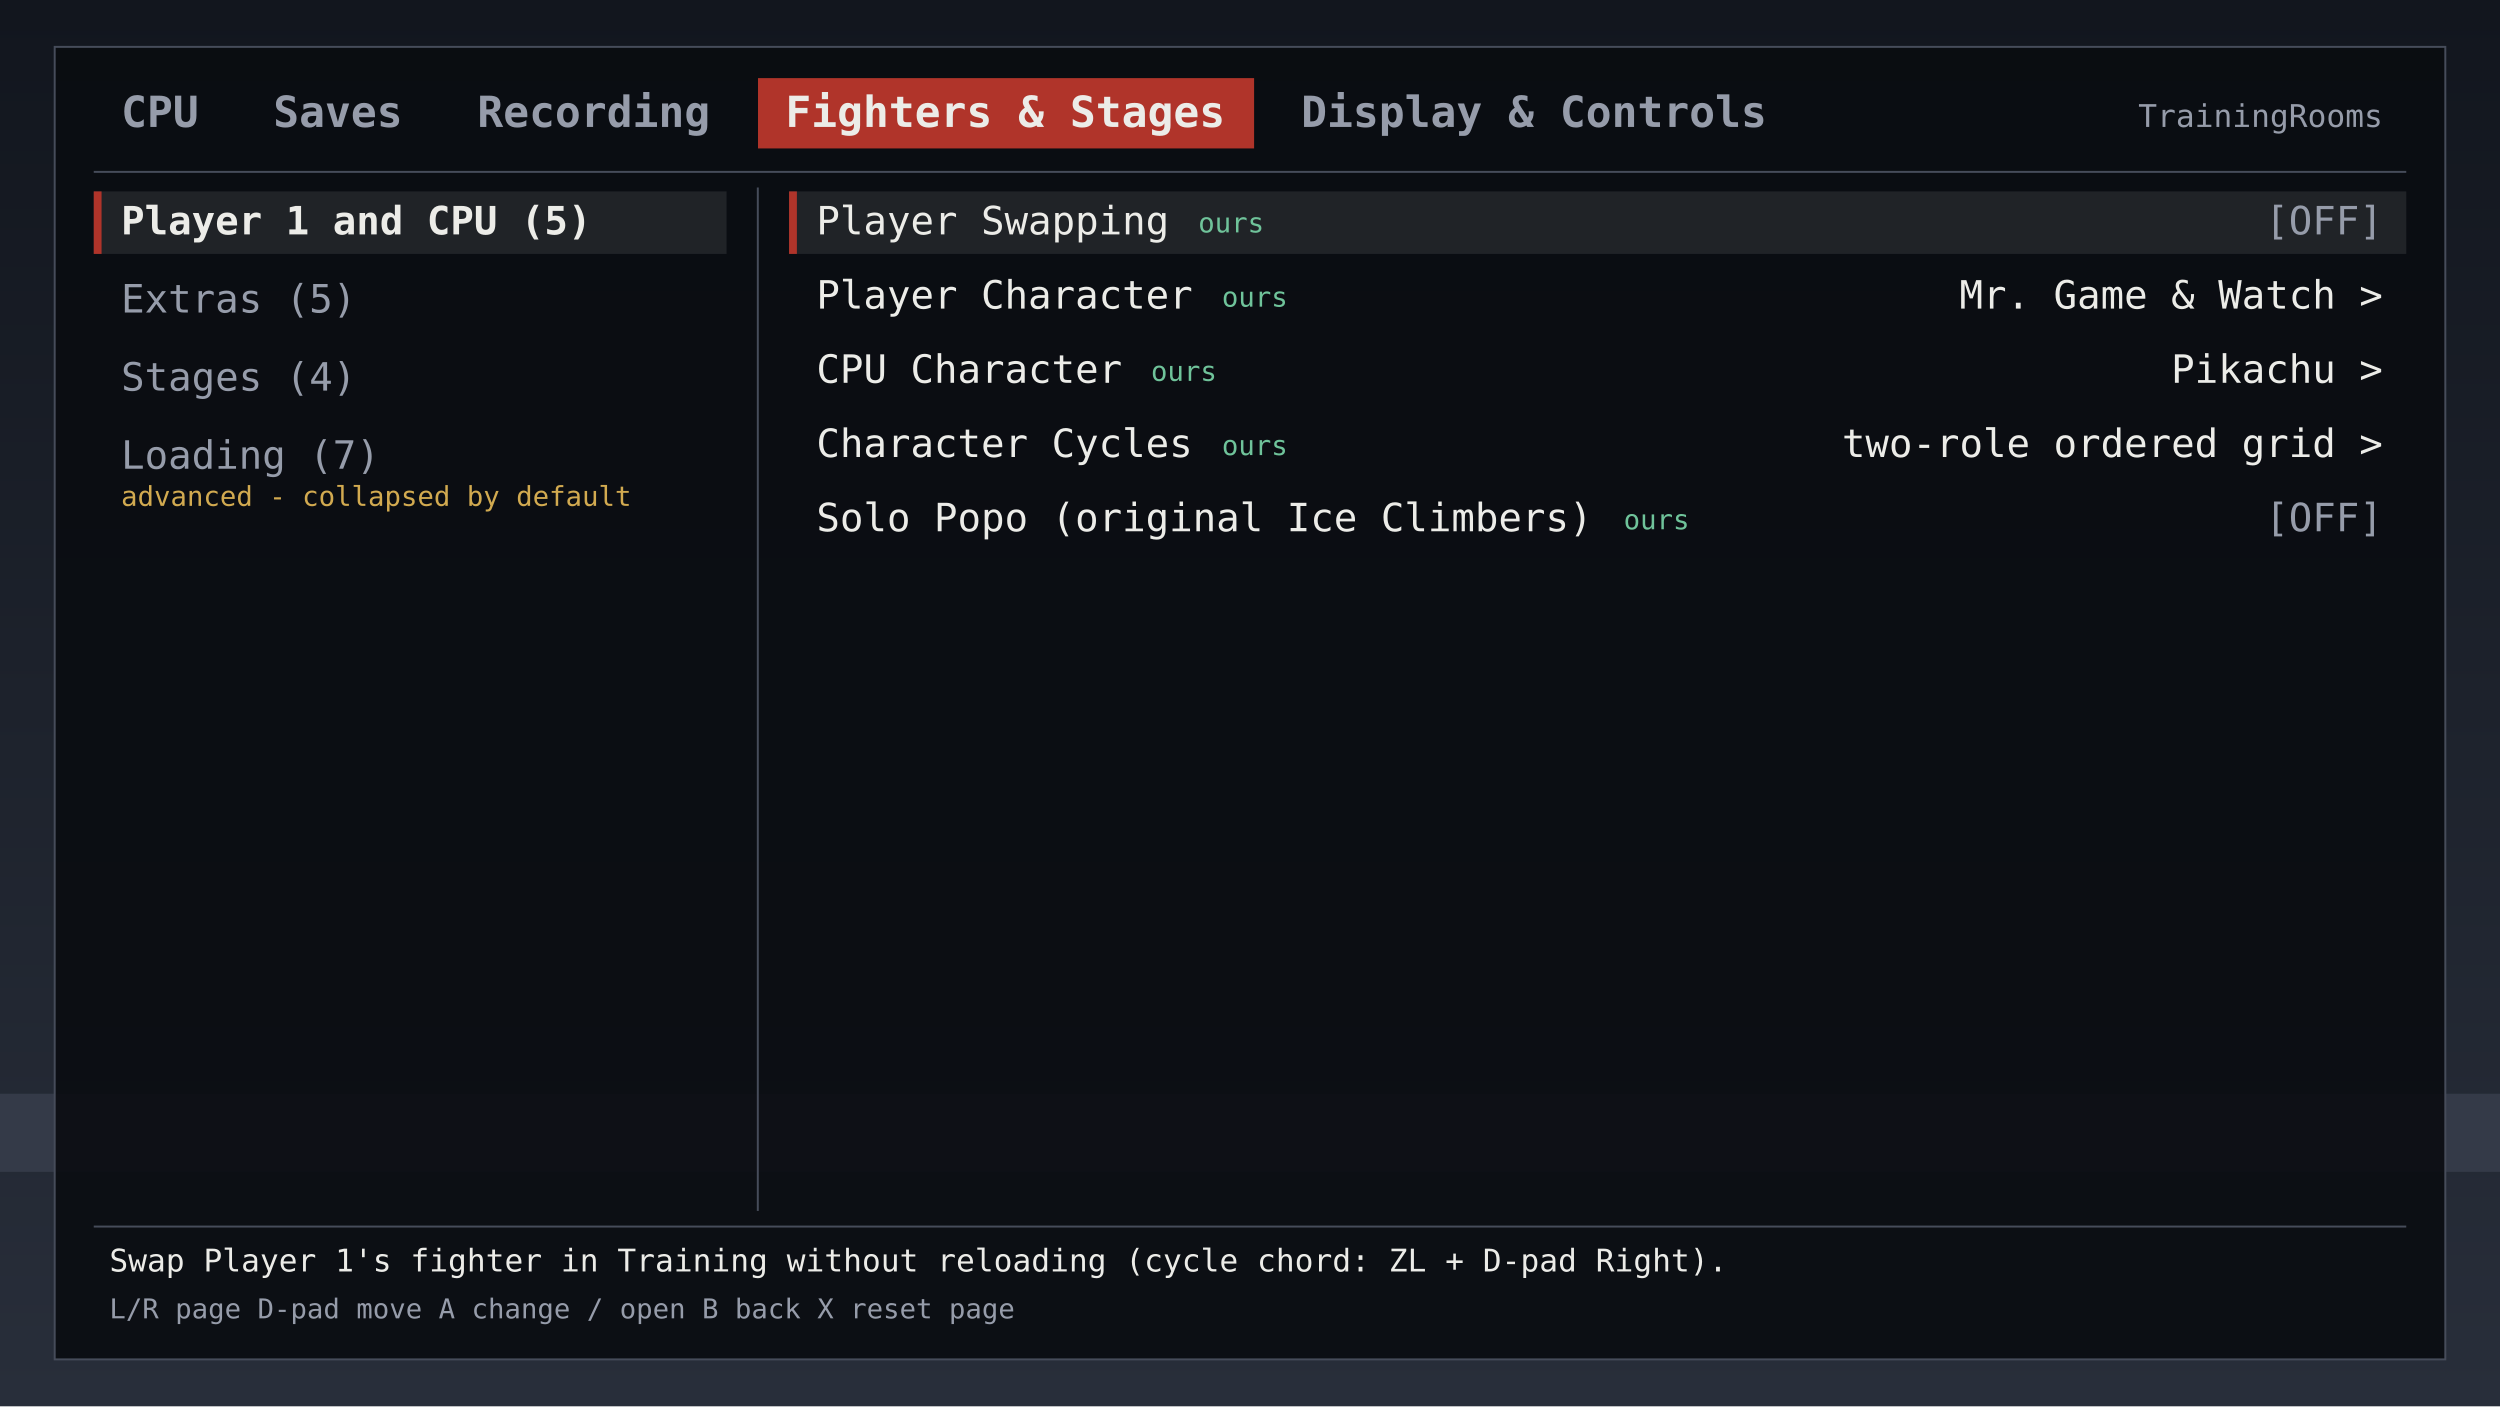
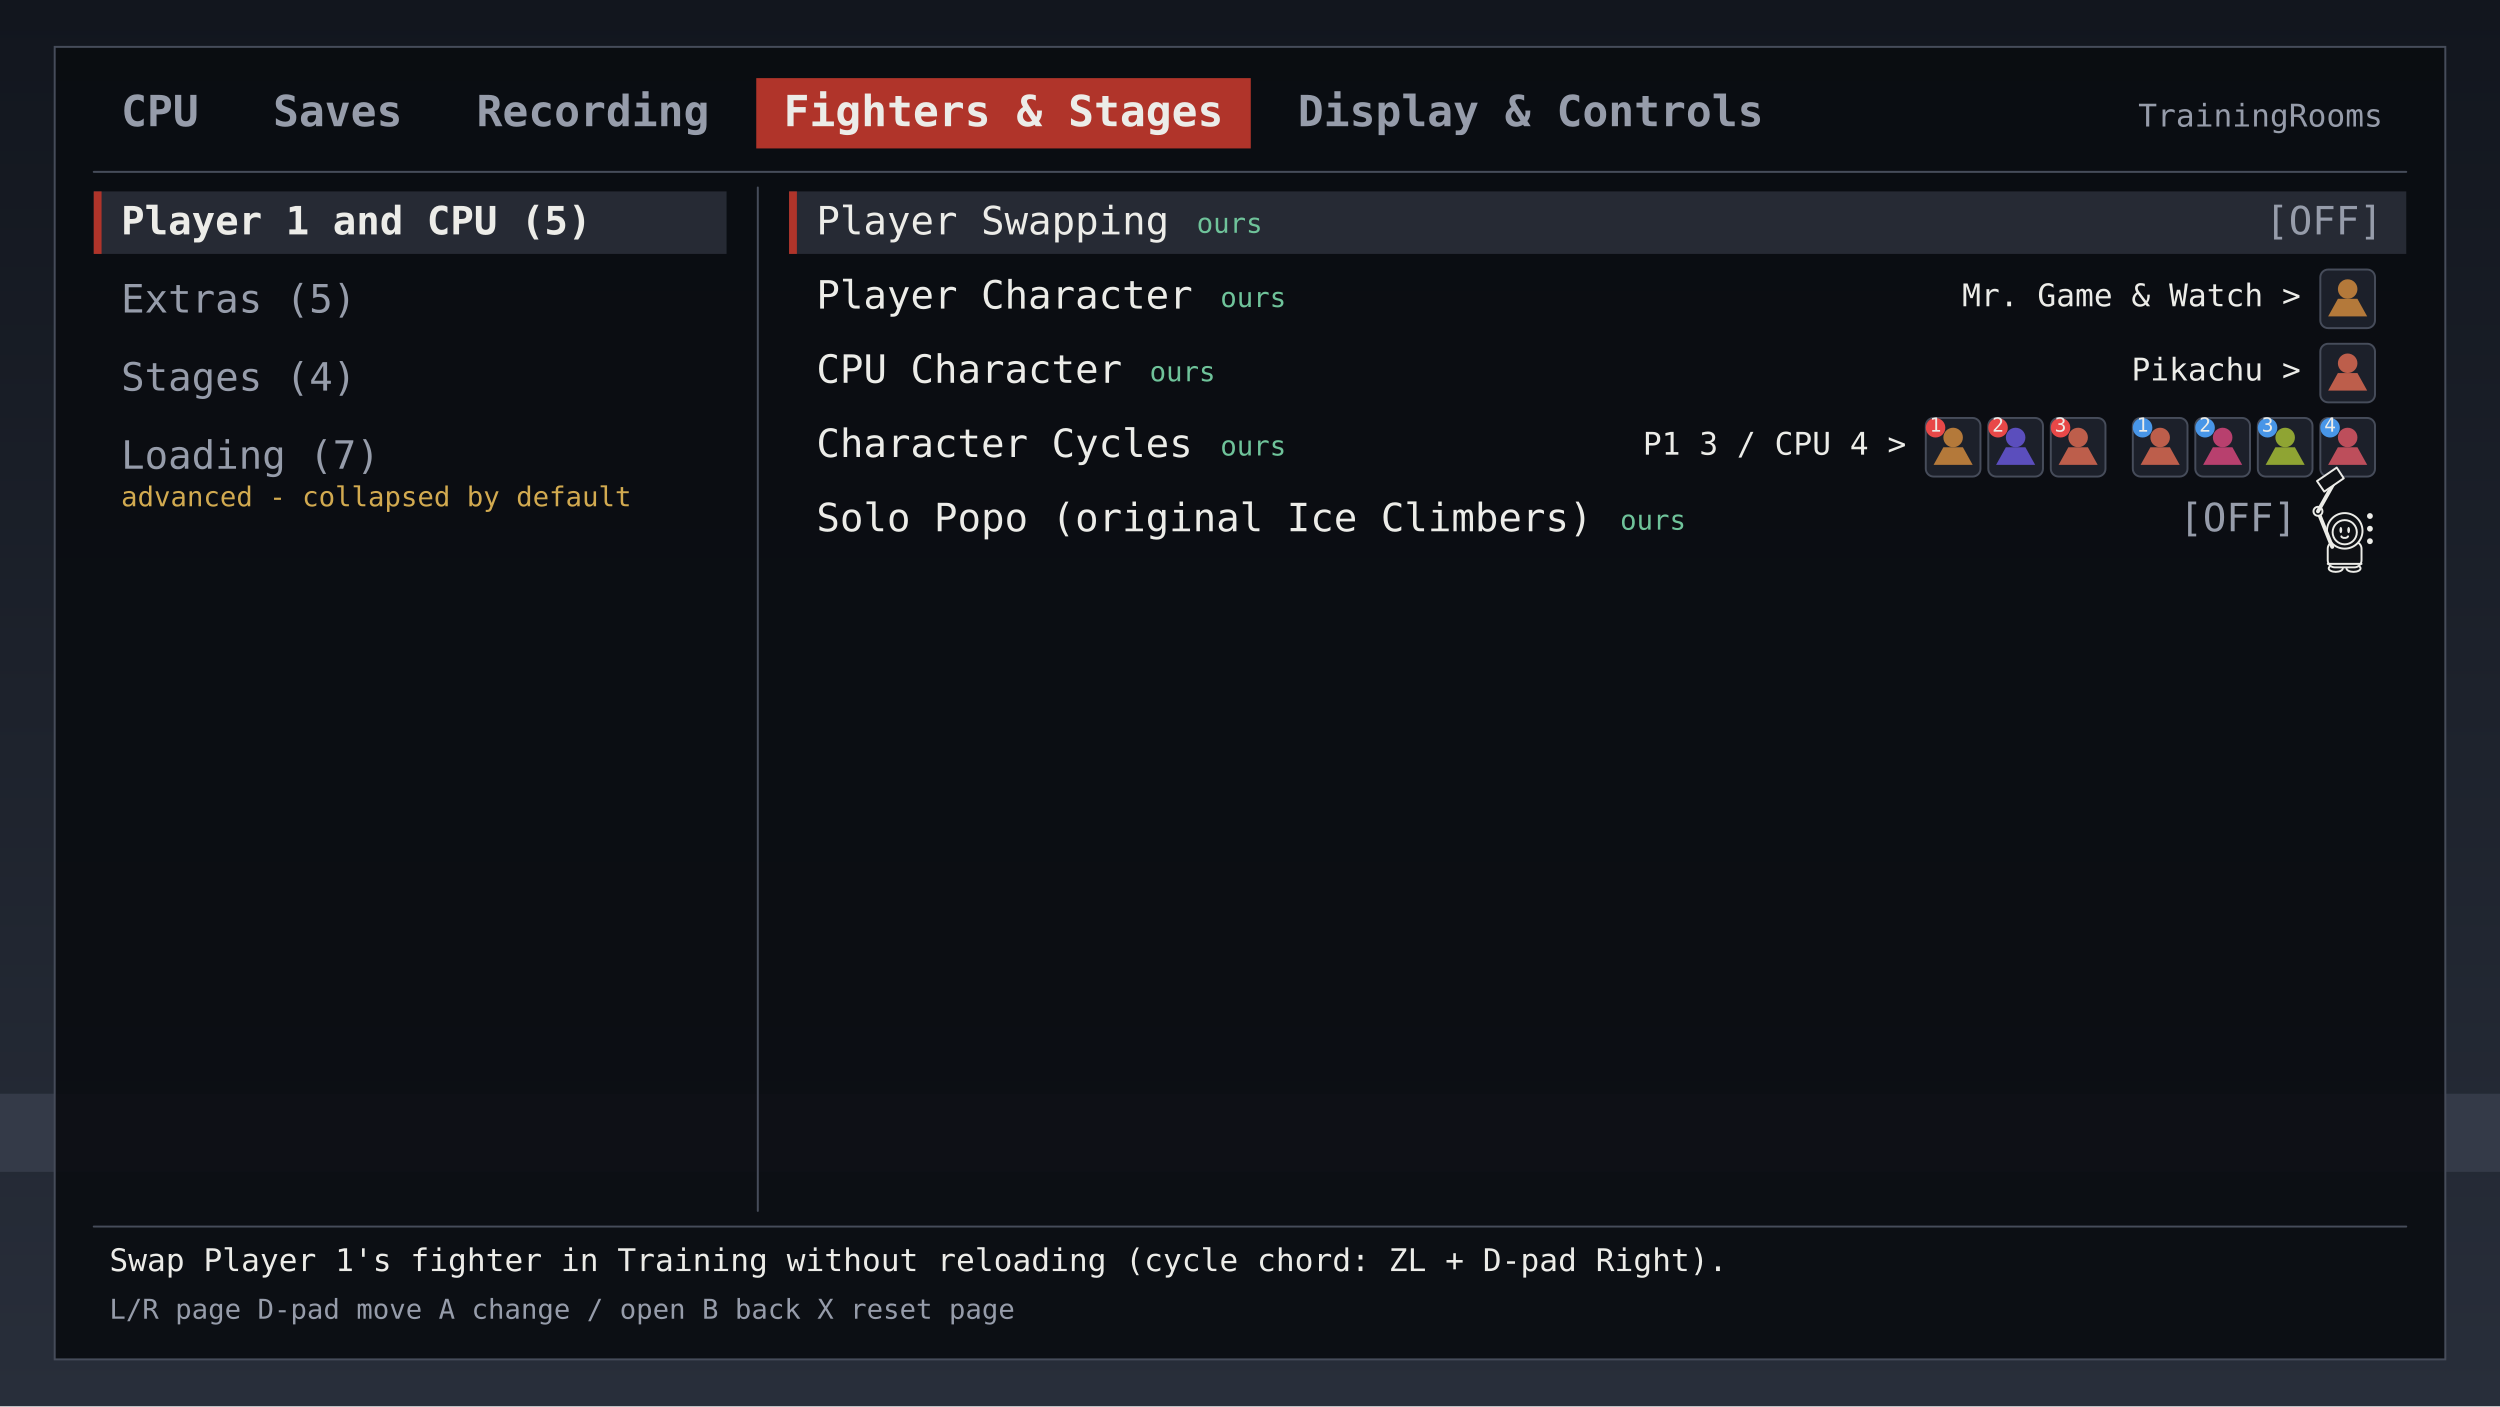
<svg xmlns="http://www.w3.org/2000/svg" width="1280" height="720" viewBox="0 0 1280 720" font-family="DejaVu Sans Mono, monospace">
  <defs>
    <linearGradient id="g" x1="0" y1="0" x2="0" y2="1">
-       <stop offset="0" stop-color="rgb(18, 22, 30)" />
-       <stop offset="1" stop-color="rgb(40, 46, 58)" />
+       <stop offset="0" stop-color="rgb(18,22,30)" />
+       <stop offset="1" stop-color="rgb(40,46,58)" />
    </linearGradient>
  </defs>
  <rect width="1280" height="720" fill="url(#g)" />
-   <rect y="560" width="1280" height="40" fill="rgb(52,58,72)" />
-   <rect x="28" y="24" width="1224" height="672" fill="rgb(10,12,16)" fill-opacity="0.89" stroke="rgb(70, 76, 90)" />
-   <text x="62" y="65" font-size="22" fill="rgb(150, 156, 170)" font-weight="bold" text-anchor="start">CPU</text>
-   <text x="139.9" y="65" font-size="22" fill="rgb(150, 156, 170)" font-weight="bold" text-anchor="start">Saves</text>
-   <text x="244.4" y="65" font-size="22" fill="rgb(150, 156, 170)" font-weight="bold" text-anchor="start">Recording</text>
-   <rect x="388.1" y="40" width="254" height="36" fill="rgb(176, 52, 42)" />
-   <text x="402.1" y="65" font-size="22" fill="rgb(236, 236, 232)" font-weight="bold" text-anchor="start">Fighters &amp; Stages</text>
-   <text x="666.2" y="65" font-size="22" fill="rgb(150, 156, 170)" font-weight="bold" text-anchor="start">Display &amp; Controls</text>
-   <text x="1220" y="65" font-size="16" fill="rgb(150, 156, 170)" font-weight="normal" text-anchor="end">TrainingRooms</text>
-   <line x1="48" y1="88" x2="1232" y2="88" stroke="rgb(70, 76, 90)" />
-   <line x1="48" y1="628" x2="1232" y2="628" stroke="rgb(70, 76, 90)" />
-   <rect x="48" y="98" width="324" height="32" fill="white" fill-opacity="0.09" />
-   <rect x="48" y="98" width="4" height="32" fill="rgb(176, 52, 42)" />
-   <text x="62" y="120" font-size="20" fill="rgb(236, 236, 232)" font-weight="bold" text-anchor="start">Player 1 and CPU  (5)</text>
-   <text x="62" y="160" font-size="20" fill="rgb(150, 156, 170)" font-weight="normal" text-anchor="start">Extras  (5)</text>
-   <text x="62" y="200" font-size="20" fill="rgb(150, 156, 170)" font-weight="normal" text-anchor="start">Stages  (4)</text>
-   <text x="62" y="240" font-size="20" fill="rgb(150, 156, 170)" font-weight="normal" text-anchor="start">Loading  (7)</text>
-   <text x="62" y="259" font-size="14" fill="rgb(210, 170, 80)" font-weight="normal" text-anchor="start">advanced - collapsed by default</text>
-   <line x1="388" y1="96" x2="388" y2="620" stroke="rgb(70, 76, 90)" />
-   <rect x="404" y="98" width="828" height="32" fill="white" fill-opacity="0.09" />
-   <rect x="404" y="98" width="4" height="32" fill="rgb(176, 52, 42)" />
-   <text x="418" y="120" font-size="20" fill="rgb(236, 236, 232)" font-weight="normal" text-anchor="start">Player Swapping</text>
-   <text x="613.5" y="119" font-size="14" fill="rgb(111, 195, 154)" font-weight="normal" text-anchor="start">ours</text>
-   <text x="1220" y="120" font-size="20" fill="rgb(150, 156, 170)" font-weight="normal" text-anchor="end">[OFF]</text>
-   <text x="418" y="158" font-size="20" fill="rgb(236, 236, 232)" font-weight="normal" text-anchor="start">Player Character</text>
-   <text x="625.6" y="157" font-size="14" fill="rgb(111, 195, 154)" font-weight="normal" text-anchor="start">ours</text>
-   <text x="1220" y="158" font-size="20" fill="rgb(236, 236, 232)" font-weight="normal" text-anchor="end">Mr. Game &amp; Watch  &gt;</text>
-   <text x="418" y="196" font-size="20" fill="rgb(236, 236, 232)" font-weight="normal" text-anchor="start">CPU Character</text>
-   <text x="589.3" y="195" font-size="14" fill="rgb(111, 195, 154)" font-weight="normal" text-anchor="start">ours</text>
-   <text x="1220" y="196" font-size="20" fill="rgb(236, 236, 232)" font-weight="normal" text-anchor="end">Pikachu  &gt;</text>
-   <text x="418" y="234" font-size="20" fill="rgb(236, 236, 232)" font-weight="normal" text-anchor="start">Character Cycles</text>
-   <text x="625.6" y="233" font-size="14" fill="rgb(111, 195, 154)" font-weight="normal" text-anchor="start">ours</text>
-   <text x="1220" y="234" font-size="20" fill="rgb(236, 236, 232)" font-weight="normal" text-anchor="end">two-role ordered grid  &gt;</text>
-   <text x="418" y="272" font-size="20" fill="rgb(236, 236, 232)" font-weight="normal" text-anchor="start">Solo Popo (original Ice Climbers)</text>
-   <text x="831.3" y="271" font-size="14" fill="rgb(111, 195, 154)" font-weight="normal" text-anchor="start">ours</text>
-   <text x="1220" y="272" font-size="20" fill="rgb(150, 156, 170)" font-weight="normal" text-anchor="end">[OFF]</text>
-   <text x="56" y="651" font-size="16" fill="rgb(236, 236, 232)" font-weight="normal" text-anchor="start">Swap Player 1's fighter in Training without reloading (cycle chord: ZL + D-pad Right).</text>
-   <text x="56" y="675" font-size="14" fill="rgb(150, 156, 170)" font-weight="normal" text-anchor="start">L/R page   D-pad move   A change / open   B back   X reset page</text>
+   <rect x="0.0" y="560.0" width="1280.0" height="40.0" fill="rgb(52,58,72)" />
+   <rect x="28.0" y="24.0" width="1224.0" height="672.0" fill="rgb(10,12,16)" fill-opacity="0.89" stroke="rgb(70,76,90)" stroke-width="1" />
+   <text x="62.0" y="64.6" font-size="22" fill="rgb(150,156,170)" text-anchor="start" font-weight="bold">CPU</text>
+   <text x="139.8" y="64.6" font-size="22" fill="rgb(150,156,170)" text-anchor="start" font-weight="bold">Saves</text>
+   <text x="244.0" y="64.6" font-size="22" fill="rgb(150,156,170)" text-anchor="start" font-weight="bold">Recording</text>
+   <rect x="387.2" y="40.0" width="253.2" height="36.0" fill="rgb(176,52,42)" />
+   <text x="401.2" y="64.6" font-size="22" fill="rgb(236,236,232)" text-anchor="start" font-weight="bold">Fighters &amp; Stages</text>
+   <text x="664.5" y="64.6" font-size="22" fill="rgb(150,156,170)" text-anchor="start" font-weight="bold">Display &amp; Controls</text>
+   <text x="1220.0" y="64.8" font-size="16" fill="rgb(150,156,170)" text-anchor="end">TrainingRooms</text>
+   <polyline points="48.0,88.0 1232.0,88.0" fill="none" stroke="rgb(70,76,90)" stroke-width="1" stroke-linecap="round" stroke-linejoin="round" />
+   <polyline points="48.0,628.0 1232.0,628.0" fill="none" stroke="rgb(70,76,90)" stroke-width="1" stroke-linecap="round" stroke-linejoin="round" />
+   <text x="56.0" y="650.8" font-size="16" fill="rgb(236,236,232)" text-anchor="start">Swap Player 1's fighter in Training without reloading (cycle chord: ZL + D-pad Right).</text>
+   <text x="56.0" y="675.2" font-size="14" fill="rgb(150,156,170)" text-anchor="start">L/R page   D-pad move   A change / open   B back   X reset page</text>
+   <rect x="48.0" y="98.0" width="324.0" height="32.0" fill="rgb(38,42,52)" />
+   <rect x="48.0" y="98.0" width="4.0" height="32.0" fill="rgb(176,52,42)" />
+   <text x="62.0" y="120.0" font-size="20" fill="rgb(236,236,232)" text-anchor="start" font-weight="bold">Player 1 and CPU  (5)</text>
+   <text x="62.0" y="160.0" font-size="20" fill="rgb(150,156,170)" text-anchor="start">Extras  (5)</text>
+   <text x="62.0" y="200.0" font-size="20" fill="rgb(150,156,170)" text-anchor="start">Stages  (4)</text>
+   <text x="62.0" y="240.0" font-size="20" fill="rgb(150,156,170)" text-anchor="start">Loading  (7)</text>
+   <text x="62.0" y="259.2" font-size="14" fill="rgb(210,170,80)" text-anchor="start">advanced - collapsed by default</text>
+   <polyline points="388.0,96.0 388.0,620.0" fill="none" stroke="rgb(70,76,90)" stroke-width="1" stroke-linecap="round" stroke-linejoin="round" />
+   <rect x="404.0" y="98.0" width="828.0" height="32.0" fill="rgb(38,42,52)" />
+   <rect x="404.0" y="98.0" width="4.0" height="32.0" fill="rgb(176,52,42)" />
+   <text x="418.0" y="120.0" font-size="20" fill="rgb(236,236,232)" text-anchor="start">Player Swapping</text>
+   <text x="612.7" y="119.2" font-size="14" fill="rgb(111,195,154)" text-anchor="start">ours</text>
+   <text x="1220.0" y="120.0" font-size="20" fill="rgb(150,156,170)" text-anchor="end">[OFF]</text>
+   <text x="418.0" y="158.0" font-size="20" fill="rgb(236,236,232)" text-anchor="start">Player Character</text>
+   <text x="624.8" y="157.2" font-size="14" fill="rgb(111,195,154)" text-anchor="start">ours</text>
+   <rect x="1188.0" y="138.0" width="28.0" height="30.0" rx="4" fill="rgb(28,32,42)" stroke="rgb(70,76,90)" stroke-width="1" />
+   <ellipse cx="1202.0" cy="148.0" rx="5.0" ry="5.0" fill="rgb(180,121,58)" />
+   <polygon points="1192.0,162.0 1197.0,153.0 1207.0,153.0 1212.0,162.0" fill="rgb(180,121,58)" />
+   <text x="1178.0" y="156.8" font-size="16" fill="rgb(236,236,232)" text-anchor="end">Mr. Game &amp; Watch  &gt;</text>
+   <text x="418.0" y="196.0" font-size="20" fill="rgb(236,236,232)" text-anchor="start">CPU Character</text>
+   <text x="588.6" y="195.2" font-size="14" fill="rgb(111,195,154)" text-anchor="start">ours</text>
+   <rect x="1188.0" y="176.0" width="28.0" height="30.0" rx="4" fill="rgb(28,32,42)" stroke="rgb(70,76,90)" stroke-width="1" />
+   <ellipse cx="1202.0" cy="186.0" rx="5.0" ry="5.0" fill="rgb(189,94,75)" />
+   <polygon points="1192.0,200.0 1197.0,191.0 1207.0,191.0 1212.0,200.0" fill="rgb(189,94,75)" />
+   <text x="1178.0" y="194.8" font-size="16" fill="rgb(236,236,232)" text-anchor="end">Pikachu  &gt;</text>
+   <text x="418.0" y="234.0" font-size="20" fill="rgb(236,236,232)" text-anchor="start">Character Cycles</text>
+   <text x="624.8" y="233.2" font-size="14" fill="rgb(111,195,154)" text-anchor="start">ours</text>
+   <rect x="1188.0" y="214.0" width="28.0" height="30.0" rx="4" fill="rgb(28,32,42)" stroke="rgb(70,76,90)" stroke-width="1" />
+   <ellipse cx="1202.0" cy="224.0" rx="5.0" ry="5.0" fill="rgb(189,78,91)" />
+   <polygon points="1192.0,238.0 1197.0,229.0 1207.0,229.0 1212.0,238.0" fill="rgb(189,78,91)" />
+   <ellipse cx="1193.0" cy="219.0" rx="5.0" ry="5.0" fill="rgb(72,150,232)" />
+   <text x="1193.0" y="221.0" font-size="10" fill="rgb(236,236,232)" text-anchor="middle">4</text>
+   <rect x="1156.0" y="214.0" width="28.0" height="30.0" rx="4" fill="rgb(28,32,42)" stroke="rgb(70,76,90)" stroke-width="1" />
+   <ellipse cx="1170.0" cy="224.0" rx="5.0" ry="5.0" fill="rgb(143,164,51)" />
+   <polygon points="1160.0,238.0 1165.0,229.0 1175.0,229.0 1180.0,238.0" fill="rgb(143,164,51)" />
+   <ellipse cx="1161.0" cy="219.0" rx="5.0" ry="5.0" fill="rgb(72,150,232)" />
+   <text x="1161.0" y="221.0" font-size="10" fill="rgb(236,236,232)" text-anchor="middle">3</text>
+   <rect x="1124.0" y="214.0" width="28.0" height="30.0" rx="4" fill="rgb(28,32,42)" stroke="rgb(70,76,90)" stroke-width="1" />
+   <ellipse cx="1138.0" cy="224.0" rx="5.0" ry="5.0" fill="rgb(184,64,110)" />
+   <polygon points="1128.0,238.0 1133.0,229.0 1143.0,229.0 1148.0,238.0" fill="rgb(184,64,110)" />
+   <ellipse cx="1129.0" cy="219.0" rx="5.0" ry="5.0" fill="rgb(72,150,232)" />
+   <text x="1129.0" y="221.0" font-size="10" fill="rgb(236,236,232)" text-anchor="middle">2</text>
+   <rect x="1092.0" y="214.0" width="28.0" height="30.0" rx="4" fill="rgb(28,32,42)" stroke="rgb(70,76,90)" stroke-width="1" />
+   <ellipse cx="1106.0" cy="224.0" rx="5.0" ry="5.0" fill="rgb(189,94,75)" />
+   <polygon points="1096.0,238.0 1101.0,229.0 1111.0,229.0 1116.0,238.0" fill="rgb(189,94,75)" />
+   <ellipse cx="1097.0" cy="219.0" rx="5.0" ry="5.0" fill="rgb(72,150,232)" />
+   <text x="1097.0" y="221.0" font-size="10" fill="rgb(236,236,232)" text-anchor="middle">1</text>
+   <rect x="1050.0" y="214.0" width="28.0" height="30.0" rx="4" fill="rgb(28,32,42)" stroke="rgb(70,76,90)" stroke-width="1" />
+   <ellipse cx="1064.0" cy="224.0" rx="5.0" ry="5.0" fill="rgb(189,94,75)" />
+   <polygon points="1054.0,238.0 1059.0,229.0 1069.0,229.0 1074.0,238.0" fill="rgb(189,94,75)" />
+   <ellipse cx="1055.0" cy="219.0" rx="5.0" ry="5.0" fill="rgb(232,72,72)" />
+   <text x="1055.0" y="221.0" font-size="10" fill="rgb(236,236,232)" text-anchor="middle">3</text>
+   <rect x="1018.0" y="214.0" width="28.0" height="30.0" rx="4" fill="rgb(28,32,42)" stroke="rgb(70,76,90)" stroke-width="1" />
+   <ellipse cx="1032.0" cy="224.0" rx="5.0" ry="5.0" fill="rgb(91,78,189)" />
+   <polygon points="1022.0,238.0 1027.0,229.0 1037.0,229.0 1042.0,238.0" fill="rgb(91,78,189)" />
+   <ellipse cx="1023.0" cy="219.0" rx="5.0" ry="5.0" fill="rgb(232,72,72)" />
+   <text x="1023.0" y="221.0" font-size="10" fill="rgb(236,236,232)" text-anchor="middle">2</text>
+   <rect x="986.0" y="214.0" width="28.0" height="30.0" rx="4" fill="rgb(28,32,42)" stroke="rgb(70,76,90)" stroke-width="1" />
+   <ellipse cx="1000.0" cy="224.0" rx="5.0" ry="5.0" fill="rgb(180,121,58)" />
+   <polygon points="990.0,238.0 995.0,229.0 1005.0,229.0 1010.0,238.0" fill="rgb(180,121,58)" />
+   <ellipse cx="991.0" cy="219.0" rx="5.0" ry="5.0" fill="rgb(232,72,72)" />
+   <text x="991.0" y="221.0" font-size="10" fill="rgb(236,236,232)" text-anchor="middle">1</text>
+   <text x="976.0" y="232.8" font-size="16" fill="rgb(236,236,232)" text-anchor="end">P1 3 / CPU 4  &gt;</text>
+   <text x="418.0" y="272.0" font-size="20" fill="rgb(236,236,232)" text-anchor="start">Solo Popo (original Ice Climbers)</text>
+   <text x="829.5" y="271.2" font-size="14" fill="rgb(111,195,154)" text-anchor="start">ours</text>
+   <ellipse cx="1195.9" cy="291.0" rx="3.6" ry="1.8" fill="rgb(14,16,20)" stroke="rgb(236,236,232)" stroke-width="1" />
+   <ellipse cx="1205.0" cy="291.0" rx="3.6" ry="1.8" fill="rgb(14,16,20)" stroke="rgb(236,236,232)" stroke-width="1" />
+   <rect x="1191.8" y="277.3" width="17.3" height="13.2" rx="3.648" fill="rgb(14,16,20)" stroke="rgb(236,236,232)" stroke-width="1" />
+   <polyline points="1191.8,288.7 1209.1,288.7" fill="none" stroke="rgb(236,236,232)" stroke-width="1" stroke-linecap="round" stroke-linejoin="round" />
+   <ellipse cx="1200.5" cy="271.8" rx="9.1" ry="9.1" fill="rgb(14,16,20)" stroke="rgb(236,236,232)" stroke-width="1" />
+   <ellipse cx="1200.5" cy="272.5" rx="6.2" ry="6.2" fill="rgb(14,16,20)" stroke="rgb(236,236,232)" stroke-width="1" />
+   <ellipse cx="1198.5" cy="271.4" rx="0.7" ry="1.6" fill="rgb(236,236,232)" />
+   <ellipse cx="1202.5" cy="271.4" rx="0.7" ry="1.6" fill="rgb(236,236,232)" />
+   <polyline points="1202.2,274.6 1202.1,274.7 1202.0,274.9 1201.9,275.0 1201.8,275.1 1201.6,275.2 1201.5,275.2 1201.3,275.3 1201.1,275.4 1201.0,275.4 1200.8,275.4 1200.6,275.4 1200.4,275.4 1200.2,275.4 1200.0,275.4 1199.8,275.4 1199.6,275.3 1199.5,275.2 1199.3,275.2 1199.2,275.1 1199.0,275.0 1198.9,274.9 1198.8,274.7 1198.8,274.6" fill="none" stroke="rgb(236,236,232)" stroke-width="1" stroke-linecap="round" stroke-linejoin="round" />
+   <polyline points="1194.1,280.0 1186.8,261.8" fill="none" stroke="rgb(236,236,232)" stroke-width="2" stroke-linecap="round" stroke-linejoin="round" />
+   <ellipse cx="1186.8" cy="261.8" rx="2.3" ry="2.3" fill="rgb(14,16,20)" stroke="rgb(236,236,232)" stroke-width="1" />
+   <polyline points="1186.8,261.8 1195.0,247.2" fill="none" stroke="rgb(236,236,232)" stroke-width="2" stroke-linecap="round" stroke-linejoin="round" />
+   <polygon points="1186.3,246.3 1196.4,239.4 1200.0,244.9 1190.0,251.7" fill="rgb(14,16,20)" stroke="rgb(236,236,232)" stroke-width="1" stroke-linejoin="round" />
+   <ellipse cx="1213.4" cy="264.2" rx="1.5" ry="1.5" fill="rgb(236,236,232)" />
+   <ellipse cx="1213.4" cy="270.7" rx="1.5" ry="1.5" fill="rgb(236,236,232)" />
+   <ellipse cx="1213.4" cy="277.1" rx="1.5" ry="1.5" fill="rgb(236,236,232)" />
+   <text x="1176.0" y="272.0" font-size="20" fill="rgb(150,156,170)" text-anchor="end">[OFF]</text>
</svg>
